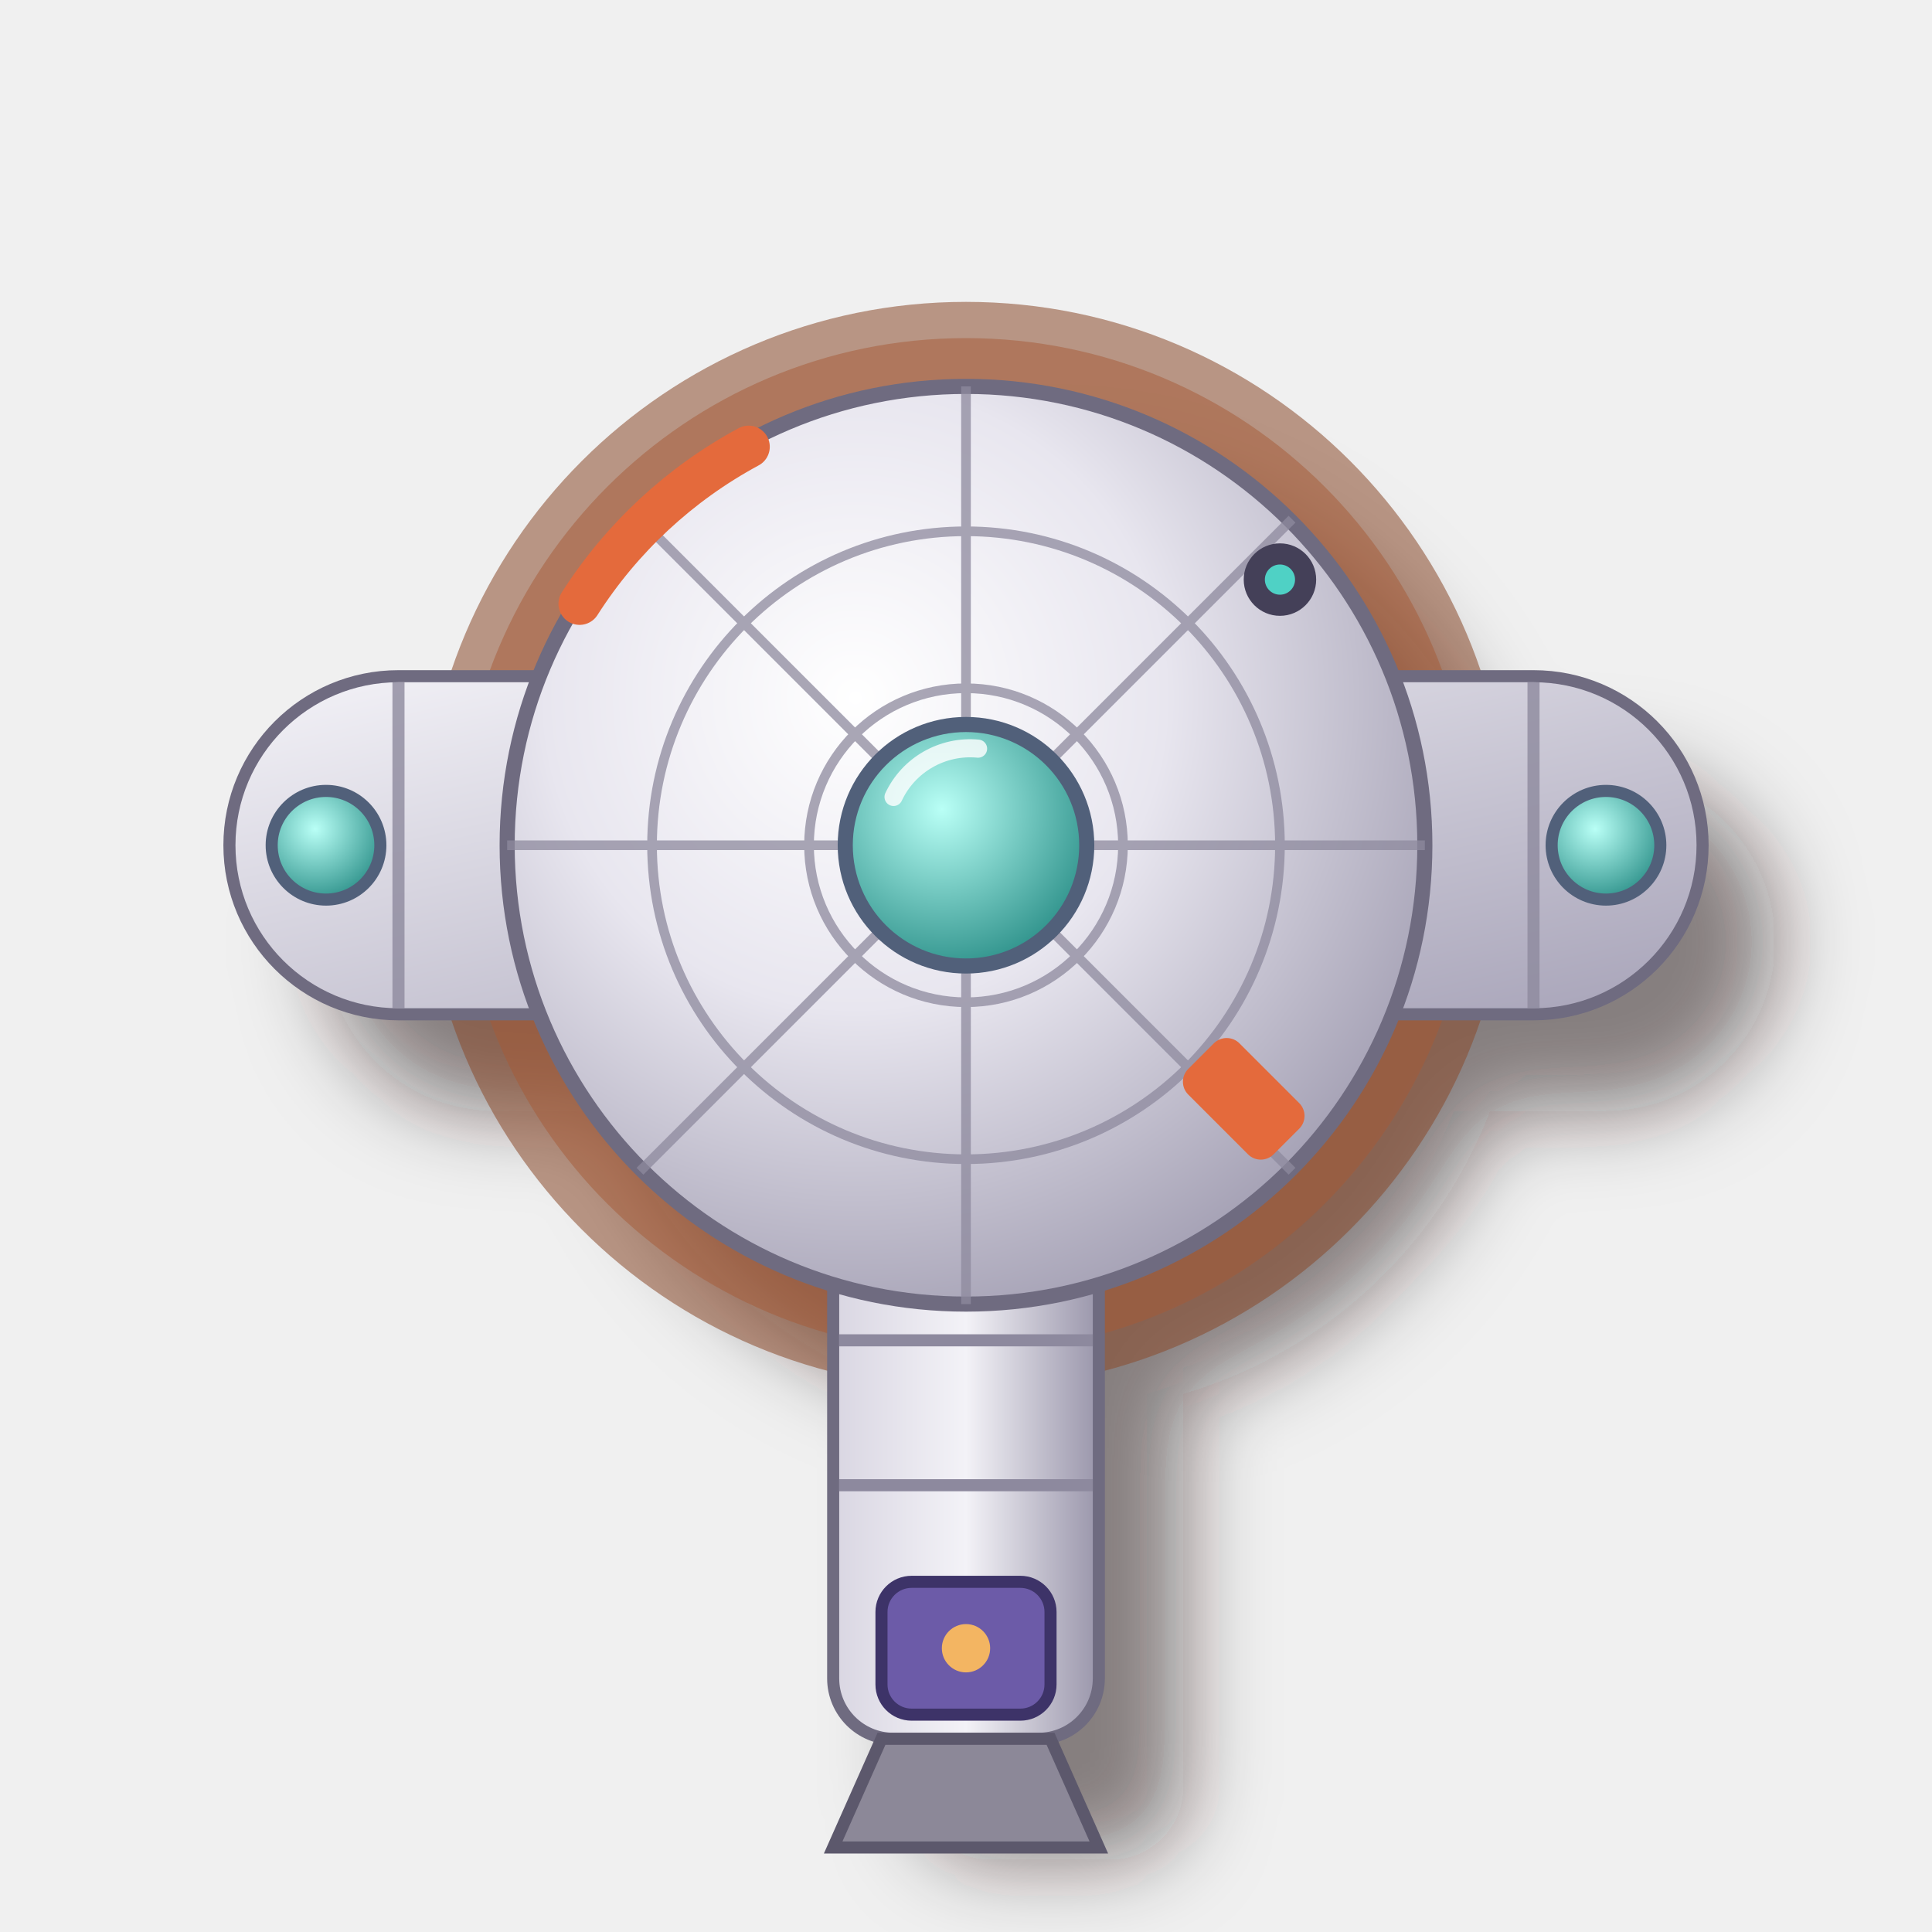
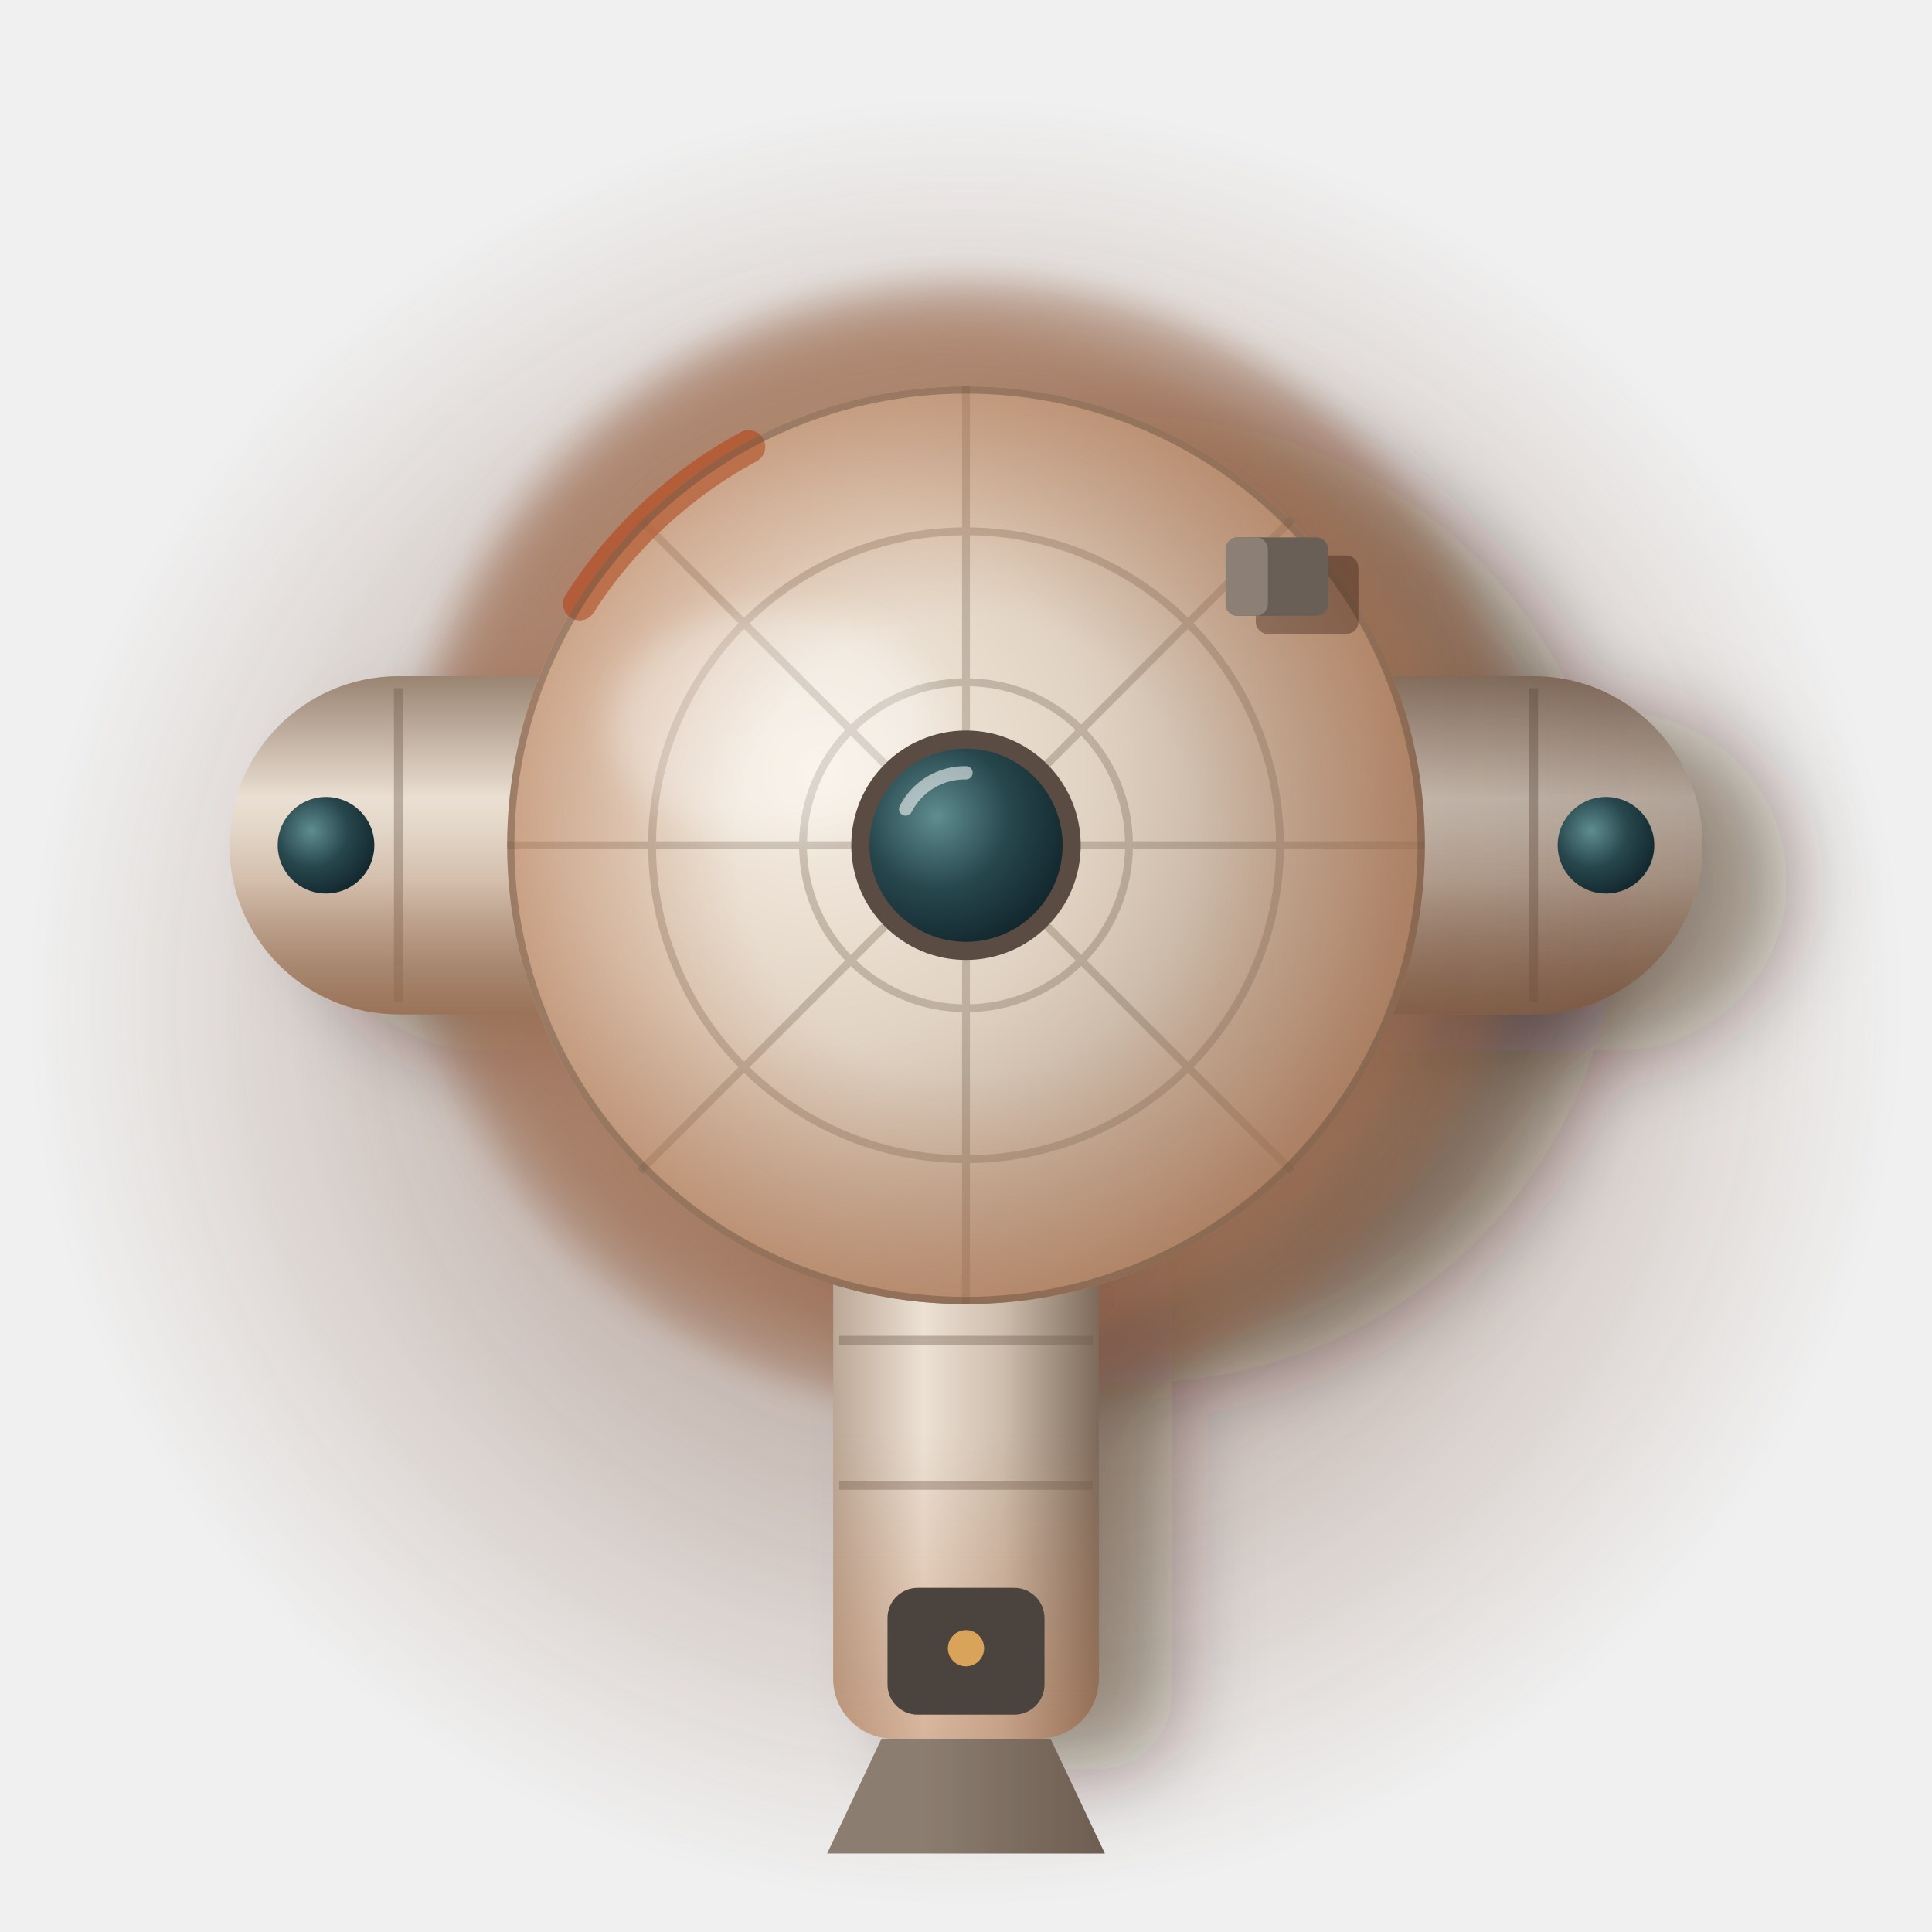
<svg xmlns="http://www.w3.org/2000/svg" width="320" height="320" viewBox="0 0 320 320">
  <defs>
-     <filter id="blur" x="-30%" y="-30%" width="160%" height="160%">
+     <filter id="blur" x="-40%" y="-40%" width="180%" height="180%">
      <feGaussianBlur stdDeviation="7" />
    </filter>
-     <radialGradient id="dome" cx="38%" cy="34%" r="75%">
-       <stop offset="0" stop-color="#ffffff" />
-       <stop offset="0.45" stop-color="#e8e6ef" />
-       <stop offset="1" stop-color="#9c98ad" />
+     <filter id="haze" x="-40%" y="-40%" width="180%" height="180%">
+       <feGaussianBlur stdDeviation="3" />
+     </filter>
+     <radialGradient id="apron">
+       <stop offset="0" stop-color="#5b3523" stop-opacity="0.5" />
+       <stop offset="0.55" stop-color="#6e4530" stop-opacity="0.28" />
+       <stop offset="1" stop-color="#7c5038" stop-opacity="0" />
    </radialGradient>
-     <linearGradient id="tube" x1="0" y1="0" x2="1" y2="1">
-       <stop offset="0" stop-color="#f4f3f8" />
-       <stop offset="1" stop-color="#a7a3b8" />
+     <radialGradient id="dome" cx="34%" cy="42%" r="74%">
+       <stop offset="0" stop-color="#f6eee3" />
+       <stop offset="0.4" stop-color="#e1d3c3" />
+       <stop offset="0.8" stop-color="#b39d8a" />
+       <stop offset="1" stop-color="#8a7462" />
+     </radialGradient>
+     <radialGradient id="dust">
+       <stop offset="0.5" stop-color="#b9774f" stop-opacity="0" />
+       <stop offset="1" stop-color="#b9774f" stop-opacity="0.5" />
+     </radialGradient>
+     <linearGradient id="tubeEW" x1="0" y1="0" x2="0" y2="1">
+       <stop offset="0" stop-color="#9a8472" />
+       <stop offset="0.36" stop-color="#eadfd2" />
+       <stop offset="0.6" stop-color="#d8c9ba" />
+       <stop offset="1" stop-color="#84705f" />
    </linearGradient>
-     <linearGradient id="lock" x1="0" y1="0" x2="1" y2="0">
-       <stop offset="0" stop-color="#d9d6e2" />
-       <stop offset="0.5" stop-color="#f3f2f7" />
-       <stop offset="1" stop-color="#9a96ab" />
+     <linearGradient id="tubeNS" x1="0" y1="0" x2="1" y2="0">
+       <stop offset="0" stop-color="#bba795" />
+       <stop offset="0.34" stop-color="#ece1d4" />
+       <stop offset="0.64" stop-color="#cdbdac" />
+       <stop offset="1" stop-color="#7d6a5a" />
    </linearGradient>
-     <radialGradient id="glass" cx="40%" cy="35%" r="70%">
-       <stop offset="0" stop-color="#b9fff6" />
-       <stop offset="1" stop-color="#2b8f88" />
+     <linearGradient id="eastShade" x1="0" y1="0" x2="1" y2="0">
+       <stop offset="0.35" stop-color="#2a140b" stop-opacity="0" />
+       <stop offset="1" stop-color="#2a140b" stop-opacity="0.3" />
+     </linearGradient>
+     <linearGradient id="dustLow" x1="0" y1="0" x2="0" y2="1">
+       <stop offset="0.45" stop-color="#b9774f" stop-opacity="0" />
+       <stop offset="1" stop-color="#b9774f" stop-opacity="0.42" />
+     </linearGradient>
+     <radialGradient id="glass" cx="35%" cy="35%" r="75%">
+       <stop offset="0" stop-color="#5f8d8f" />
+       <stop offset="0.5" stop-color="#27474d" />
+       <stop offset="1" stop-color="#10232a" />
    </radialGradient>
  </defs>
-   <g filter="url(#blur)" fill="#1a0d08" opacity="0.5" transform="translate(14 16)">
-     <circle cx="160" cy="140" r="78" />
-     <rect x="40" y="112" width="240" height="56" rx="28" />
-     <rect x="138" y="200" width="44" height="92" rx="12" />
+   <ellipse cx="160" cy="166" rx="158" ry="150" fill="url(#apron)" />
+   <g filter="url(#blur)" fill="#2a140b">
+     <circle cx="188" cy="149" r="80" opacity="0.48" />
+     <rect x="52" y="118" width="244" height="56" rx="28" opacity="0.42" />
+     <rect x="150" y="201" width="44" height="92" rx="12" opacity="0.42" />
  </g>
-   <circle cx="160" cy="140" r="90" fill="#8a4a2c" opacity="0.55" />
-   <circle cx="160" cy="140" r="84" fill="#a55a36" opacity="0.5" />
-   <rect x="38" y="112" width="244" height="56" rx="28" fill="url(#tube)" stroke="#6f6b80" stroke-width="2" />
-   <g stroke="#8d899e" stroke-width="2" opacity="0.8">
-     <line x1="66" y1="113" x2="66" y2="167" />
-     <line x1="90" y1="113" x2="90" y2="167" />
-     <line x1="230" y1="113" x2="230" y2="167" />
-     <line x1="254" y1="113" x2="254" y2="167" />
+   <circle cx="160" cy="140" r="93" fill="#96654a" opacity="0.5" filter="url(#haze)" />
+   <circle cx="157" cy="139" r="85" fill="#a37153" opacity="0.5" filter="url(#haze)" />
+   <rect x="38" y="112" width="244" height="56" rx="28" fill="url(#tubeEW)" />
+   <g stroke="#6d5a4b" stroke-width="1.5" opacity="0.38">
+     <line x1="66" y1="114" x2="66" y2="166" />
+     <line x1="90" y1="112" x2="90" y2="168" />
+     <line x1="230" y1="112" x2="230" y2="168" />
+     <line x1="254" y1="114" x2="254" y2="166" />
  </g>
-   <circle cx="54" cy="140" r="9" fill="url(#glass)" stroke="#51607a" stroke-width="2" />
-   <circle cx="266" cy="140" r="9" fill="url(#glass)" stroke="#51607a" stroke-width="2" />
-   <rect x="138" y="196" width="44" height="92" rx="10" fill="url(#lock)" stroke="#6f6b80" stroke-width="2" />
-   <g stroke="#8d899e" stroke-width="2">
+   <rect x="38" y="112" width="244" height="56" rx="28" fill="url(#dustLow)" />
+   <rect x="38" y="112" width="244" height="56" rx="28" fill="url(#eastShade)" />
+   <circle cx="54" cy="140" r="8" fill="url(#glass)" />
+   <circle cx="266" cy="140" r="8" fill="url(#glass)" />
+   <path d="M146 288 h28 l9 19 h-46 z" fill="#8b7d70" />
+   <path d="M146 288 h28 l9 19 h-46 z" fill="url(#eastShade)" />
+   <rect x="138" y="196" width="44" height="92" rx="10" fill="url(#tubeNS)" />
+   <g stroke="#6d5a4b" stroke-width="1.5" opacity="0.38">
    <line x1="139" y1="222" x2="181" y2="222" />
    <line x1="139" y1="246" x2="181" y2="246" />
  </g>
-   <rect x="146" y="262" width="28" height="22" rx="5" fill="#6c5ba8" stroke="#3d3368" stroke-width="2" />
-   <circle cx="160" cy="273" r="4" fill="#f3b562" />
-   <path d="M146 288 h28 l8 18 h-44 z" fill="#8c8898" stroke="#5c586c" stroke-width="2" />
-   <circle cx="160" cy="140" r="76" fill="url(#dome)" stroke="#6f6b80" stroke-width="2.5" />
-   <g fill="none" stroke="#8d899e" stroke-width="1.6" opacity="0.75">
+   <rect x="138" y="196" width="44" height="92" rx="10" fill="url(#dustLow)" />
+   <rect x="147" y="263" width="26" height="21" rx="5" fill="#4a433e" />
+   <circle cx="160" cy="273" r="3" fill="#d9a45a" />
+   <circle cx="160" cy="140" r="76" fill="url(#dome)" />
+   <g fill="none" stroke="#6d5a4b" stroke-width="1.3" opacity="0.3">
    <circle cx="160" cy="140" r="52" />
-     <circle cx="160" cy="140" r="26" />
+     <circle cx="160" cy="140" r="27" />
    <line x1="160" y1="64" x2="160" y2="216" />
    <line x1="84" y1="140" x2="236" y2="140" />
    <line x1="106" y1="86" x2="214" y2="194" />
    <line x1="214" y1="86" x2="106" y2="194" />
  </g>
-   <circle cx="160" cy="140" r="20" fill="url(#glass)" stroke="#51607a" stroke-width="2.5" />
-   <path d="M148 132 a14 14 0 0 1 14 -8" fill="none" stroke="#ffffff" stroke-width="3" stroke-linecap="round" opacity="0.8" />
-   <path d="M96 100 a76 76 0 0 1 28 -26" fill="none" stroke="#e46a3c" stroke-width="7" stroke-linecap="round" />
-   <rect x="196" y="176" width="20" height="12" rx="3" fill="#e46a3c" transform="rotate(45 206 182)" />
-   <circle cx="212" cy="96" r="6" fill="#444058" />
-   <circle cx="212" cy="96" r="2.5" fill="#4fd1c5" />
+   <path d="M96 100 a76 76 0 0 1 28 -26" fill="none" stroke="#b5532c" stroke-width="5.5" stroke-linecap="round" opacity="0.8" />
+   <circle cx="160" cy="140" r="76" fill="url(#dust)" />
+   <ellipse cx="128" cy="120" rx="27" ry="19" fill="#ffffff" opacity="0.32" filter="url(#haze)" />
+   <circle cx="160" cy="140" r="75.4" fill="none" stroke="#5a4638" stroke-width="1.2" opacity="0.4" />
+   <circle cx="160" cy="140" r="19" fill="#5a4c42" />
+   <circle cx="160" cy="140" r="16" fill="url(#glass)" />
+   <path d="M150 134 a11 11 0 0 1 10 -6" fill="none" stroke="#ffffff" stroke-width="2.2" stroke-linecap="round" opacity="0.55" />
+   <rect x="208" y="92" width="17" height="13" rx="2" fill="#2a140b" opacity="0.35" />
+   <rect x="203" y="89" width="17" height="13" rx="2" fill="#6a5f56" />
+   <rect x="203" y="89" width="7" height="13" rx="2" fill="#8c8076" />
</svg>
